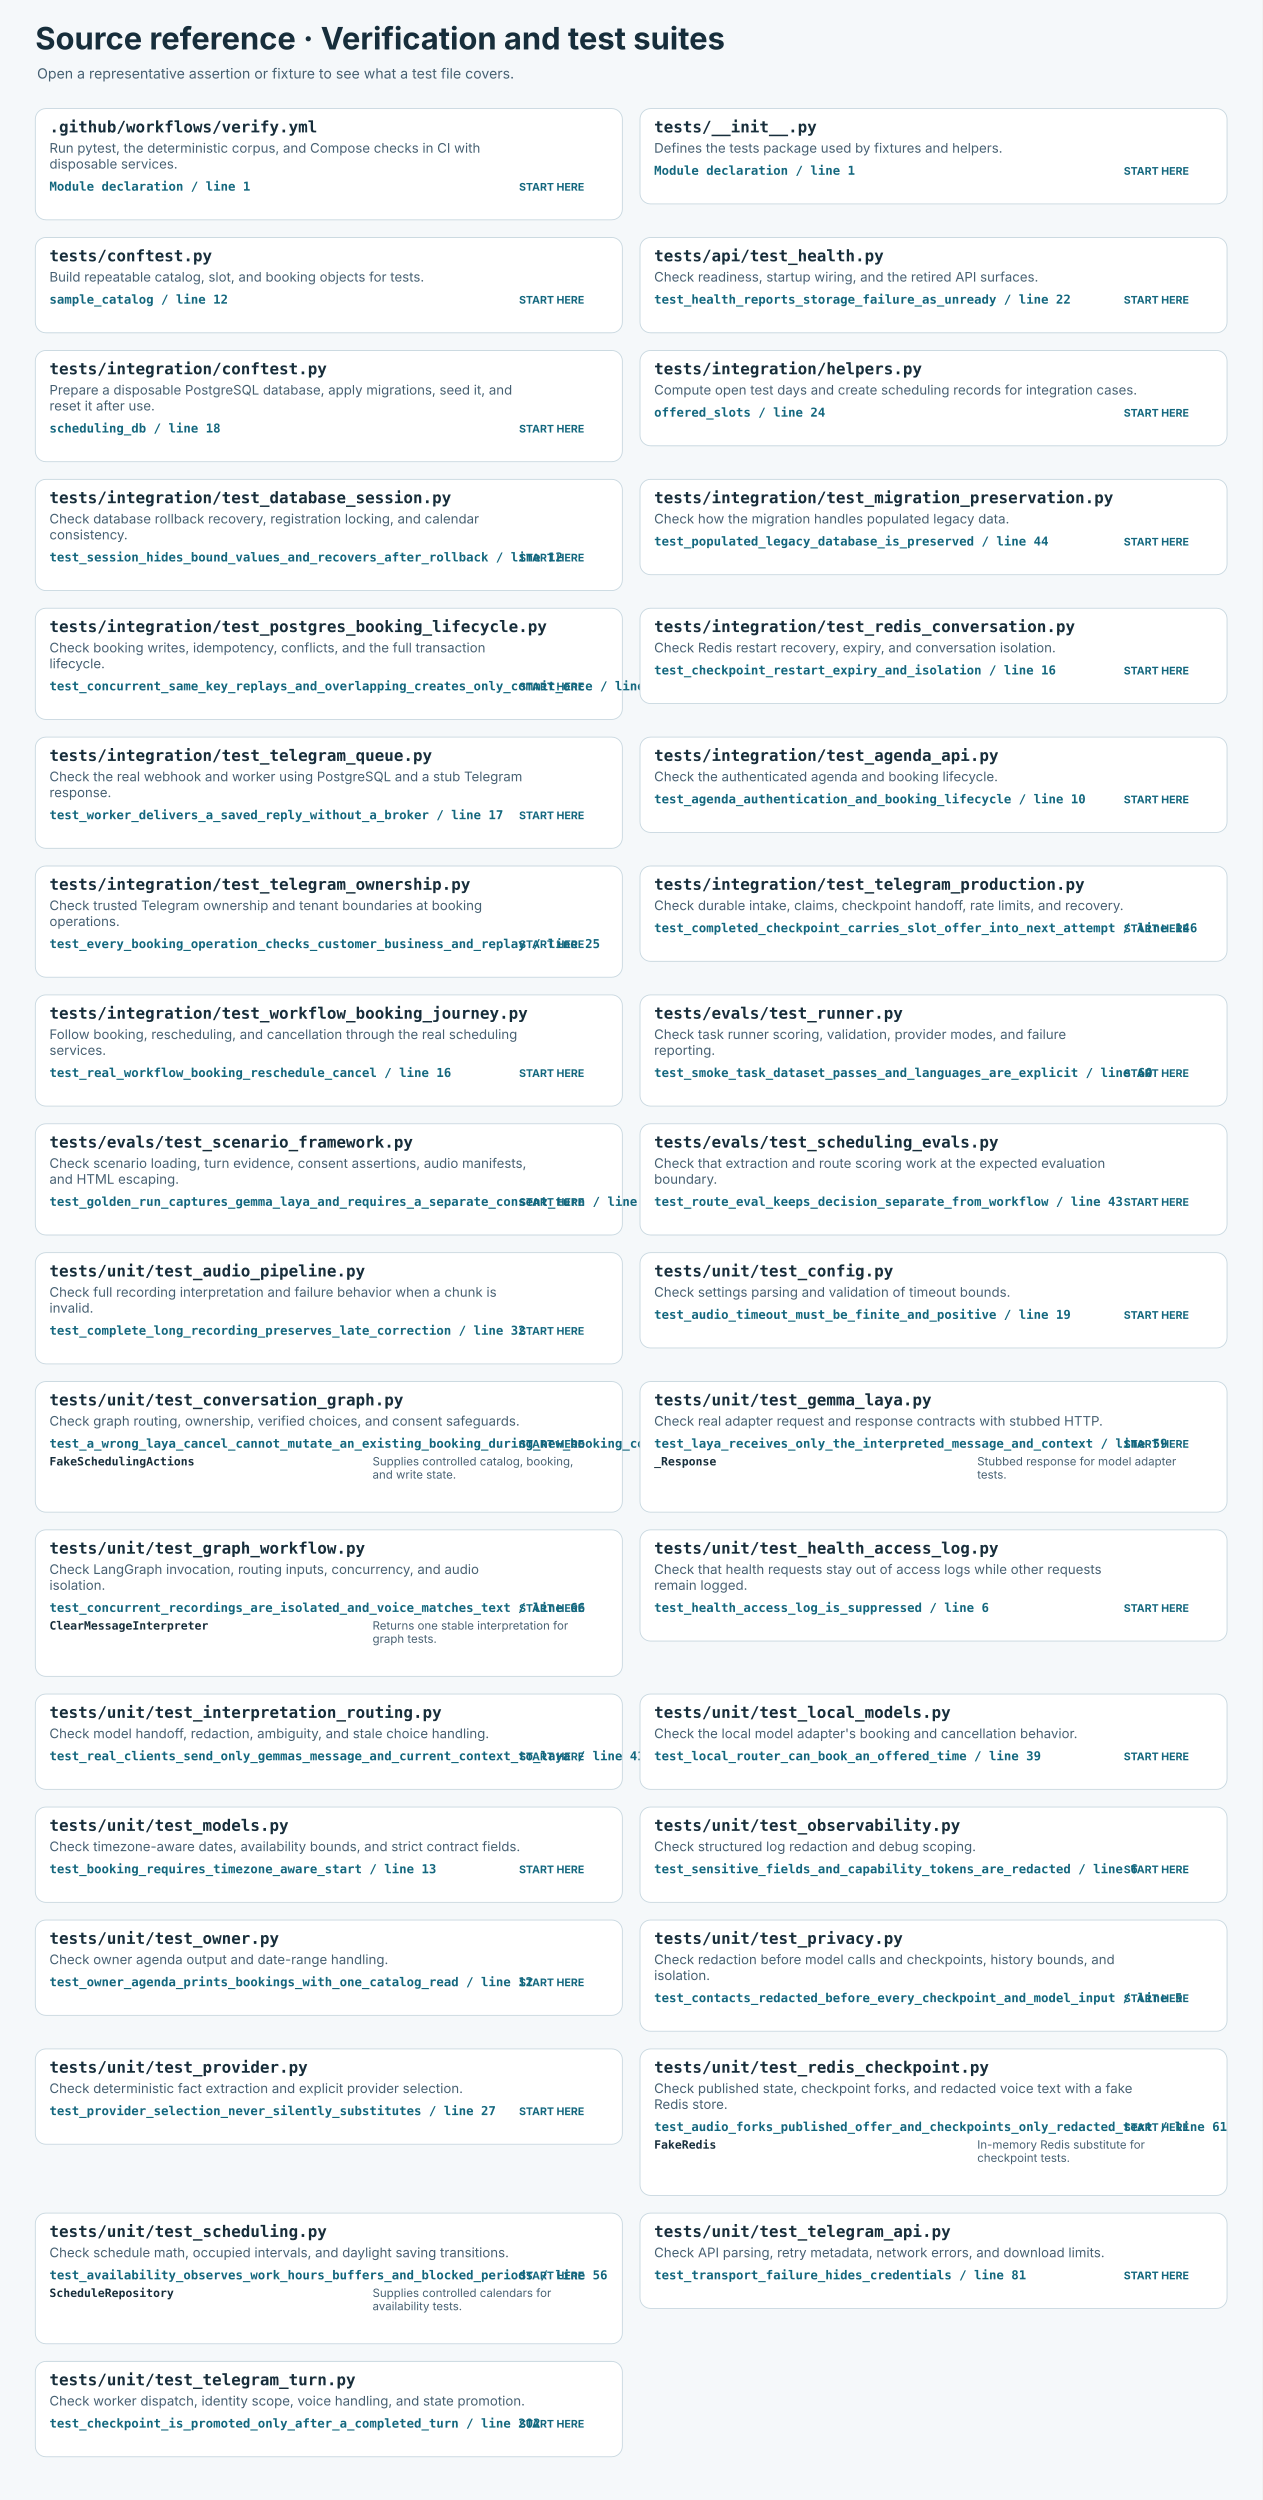
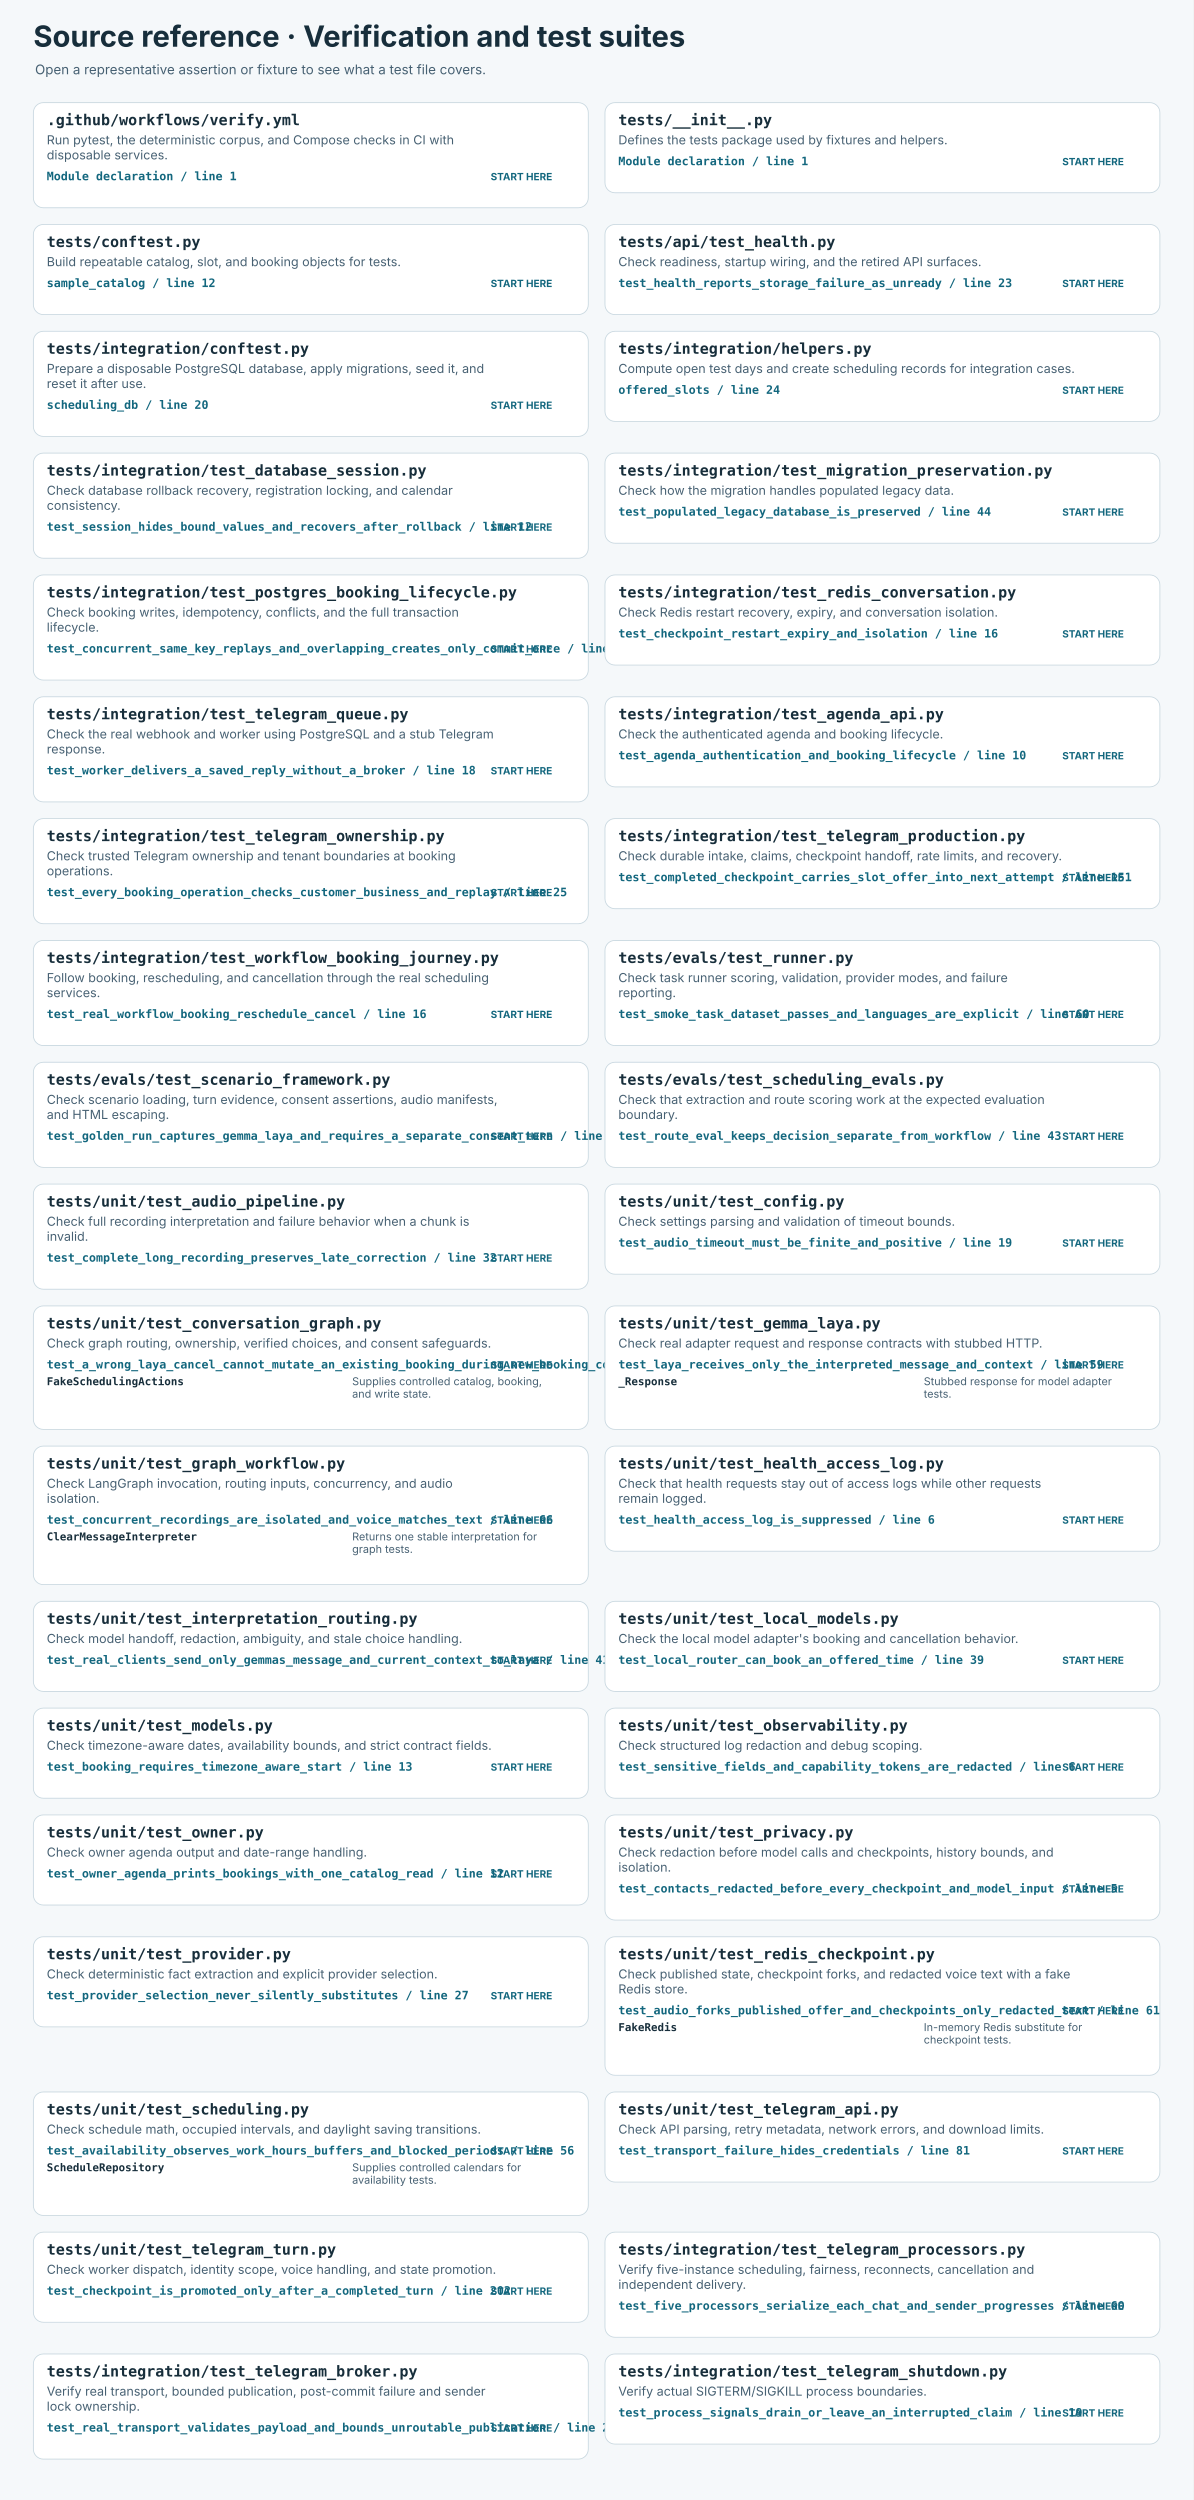
- <svg xmlns="http://www.w3.org/2000/svg" viewBox="0 0 1430 2832" width="1430" height="2832" role="img" aria-label="Source reference · Verification and test suites">
-   <rect x="0" y="0" width="1430" height="2832" rx="0" fill="#f5f8fa" stroke="none" stroke-width="1" />
+ <svg xmlns="http://www.w3.org/2000/svg" viewBox="0 0 1430 2996" width="1430" height="2996" role="img" aria-label="Source reference · Verification and test suites">
+   <rect x="0" y="0" width="1430" height="2996" rx="0" fill="#f5f8fa" stroke="none" stroke-width="1" />
  <text x="40" y="56" fill="#172e3b" font-size="35" font-weight="700" font-family="system-ui, -apple-system, sans-serif">Source reference · Verification and test suites</text>
  <text x="42" y="89" fill="#466072" font-size="16" font-weight="400" font-family="system-ui, -apple-system, sans-serif">Open a representative assertion or fixture to see what a test file covers.</text>
  <g id=".github-workflows-verify.yml" data-source=".github/workflows/verify.yml">
    <rect x="40" y="123" width="665" height="126" rx="12" fill="#ffffff" stroke="#c8d7df" stroke-width="1" />
    <a href="../../.github/workflows/verify.yml">
      <text x="56" y="150" fill="#172e3b" font-size="18" font-weight="700" font-family="ui-monospace, Menlo, monospace">.github/workflows/verify.yml</text>
    </a>
    <text x="56" y="173" fill="#466072" font-size="15" font-weight="400" font-family="system-ui, -apple-system, sans-serif">Run pytest, the deterministic corpus, and Compose checks in CI with</text>
    <text x="56" y="191" fill="#466072" font-size="15" font-weight="400" font-family="system-ui, -apple-system, sans-serif">disposable services.</text>
    <a href="../../.github/workflows/verify.yml">
      <text x="56" y="216" fill="#13677e" font-size="14" font-weight="700" font-family="ui-monospace, Menlo, monospace">Module declaration  /  line 1</text>
    </a>
    <text x="588" y="216" fill="#13677e" font-size="12" font-weight="700" font-family="system-ui, -apple-system, sans-serif">START HERE</text>
  </g>
  <g id="tests-__init__.py" data-source="tests/__init__.py">
    <rect x="725" y="123" width="665" height="108" rx="12" fill="#ffffff" stroke="#c8d7df" stroke-width="1" />
    <a href="../../tests/__init__.py">
      <text x="741" y="150" fill="#172e3b" font-size="18" font-weight="700" font-family="ui-monospace, Menlo, monospace">tests/__init__.py</text>
    </a>
    <text x="741" y="173" fill="#466072" font-size="15" font-weight="400" font-family="system-ui, -apple-system, sans-serif">Defines the tests package used by fixtures and helpers.</text>
    <a href="../../tests/__init__.py">
      <text x="741" y="198" fill="#13677e" font-size="14" font-weight="700" font-family="ui-monospace, Menlo, monospace">Module declaration  /  line 1</text>
    </a>
    <text x="1273" y="198" fill="#13677e" font-size="12" font-weight="700" font-family="system-ui, -apple-system, sans-serif">START HERE</text>
  </g>
  <g id="tests-conftest.py" data-source="tests/conftest.py">
    <rect x="40" y="269" width="665" height="108" rx="12" fill="#ffffff" stroke="#c8d7df" stroke-width="1" />
    <a href="../../tests/conftest.py">
      <text x="56" y="296" fill="#172e3b" font-size="18" font-weight="700" font-family="ui-monospace, Menlo, monospace">tests/conftest.py</text>
    </a>
    <text x="56" y="319" fill="#466072" font-size="15" font-weight="400" font-family="system-ui, -apple-system, sans-serif">Build repeatable catalog, slot, and booking objects for tests.</text>
    <a href="../../tests/conftest.py#L12">
      <text x="56" y="344" fill="#13677e" font-size="14" font-weight="700" font-family="ui-monospace, Menlo, monospace">sample_catalog  /  line 12</text>
    </a>
    <text x="588" y="344" fill="#13677e" font-size="12" font-weight="700" font-family="system-ui, -apple-system, sans-serif">START HERE</text>
  </g>
  <g id="tests-api-test_health.py" data-source="tests/api/test_health.py">
    <rect x="725" y="269" width="665" height="108" rx="12" fill="#ffffff" stroke="#c8d7df" stroke-width="1" />
    <a href="../../tests/api/test_health.py">
      <text x="741" y="296" fill="#172e3b" font-size="18" font-weight="700" font-family="ui-monospace, Menlo, monospace">tests/api/test_health.py</text>
    </a>
    <text x="741" y="319" fill="#466072" font-size="15" font-weight="400" font-family="system-ui, -apple-system, sans-serif">Check readiness, startup wiring, and the retired API surfaces.</text>
-     <a href="../../tests/api/test_health.py#L22">
-       <text x="741" y="344" fill="#13677e" font-size="14" font-weight="700" font-family="ui-monospace, Menlo, monospace">test_health_reports_storage_failure_as_unready  /  line 22</text>
+     <a href="../../tests/api/test_health.py#L23">
+       <text x="741" y="344" fill="#13677e" font-size="14" font-weight="700" font-family="ui-monospace, Menlo, monospace">test_health_reports_storage_failure_as_unready  /  line 23</text>
    </a>
    <text x="1273" y="344" fill="#13677e" font-size="12" font-weight="700" font-family="system-ui, -apple-system, sans-serif">START HERE</text>
  </g>
  <g id="tests-integration-conftest.py" data-source="tests/integration/conftest.py">
    <rect x="40" y="397" width="665" height="126" rx="12" fill="#ffffff" stroke="#c8d7df" stroke-width="1" />
    <a href="../../tests/integration/conftest.py">
      <text x="56" y="424" fill="#172e3b" font-size="18" font-weight="700" font-family="ui-monospace, Menlo, monospace">tests/integration/conftest.py</text>
    </a>
    <text x="56" y="447" fill="#466072" font-size="15" font-weight="400" font-family="system-ui, -apple-system, sans-serif">Prepare a disposable PostgreSQL database, apply migrations, seed it, and</text>
    <text x="56" y="465" fill="#466072" font-size="15" font-weight="400" font-family="system-ui, -apple-system, sans-serif">reset it after use.</text>
-     <a href="../../tests/integration/conftest.py#L18">
-       <text x="56" y="490" fill="#13677e" font-size="14" font-weight="700" font-family="ui-monospace, Menlo, monospace">scheduling_db  /  line 18</text>
+     <a href="../../tests/integration/conftest.py#L20">
+       <text x="56" y="490" fill="#13677e" font-size="14" font-weight="700" font-family="ui-monospace, Menlo, monospace">scheduling_db  /  line 20</text>
    </a>
    <text x="588" y="490" fill="#13677e" font-size="12" font-weight="700" font-family="system-ui, -apple-system, sans-serif">START HERE</text>
  </g>
  <g id="tests-integration-helpers.py" data-source="tests/integration/helpers.py">
    <rect x="725" y="397" width="665" height="108" rx="12" fill="#ffffff" stroke="#c8d7df" stroke-width="1" />
    <a href="../../tests/integration/helpers.py">
      <text x="741" y="424" fill="#172e3b" font-size="18" font-weight="700" font-family="ui-monospace, Menlo, monospace">tests/integration/helpers.py</text>
    </a>
    <text x="741" y="447" fill="#466072" font-size="15" font-weight="400" font-family="system-ui, -apple-system, sans-serif">Compute open test days and create scheduling records for integration cases.</text>
    <a href="../../tests/integration/helpers.py#L24">
      <text x="741" y="472" fill="#13677e" font-size="14" font-weight="700" font-family="ui-monospace, Menlo, monospace">offered_slots  /  line 24</text>
    </a>
    <text x="1273" y="472" fill="#13677e" font-size="12" font-weight="700" font-family="system-ui, -apple-system, sans-serif">START HERE</text>
  </g>
  <g id="tests-integration-test_database_session.py" data-source="tests/integration/test_database_session.py">
    <rect x="40" y="543" width="665" height="126" rx="12" fill="#ffffff" stroke="#c8d7df" stroke-width="1" />
    <a href="../../tests/integration/test_database_session.py">
      <text x="56" y="570" fill="#172e3b" font-size="18" font-weight="700" font-family="ui-monospace, Menlo, monospace">tests/integration/test_database_session.py</text>
    </a>
    <text x="56" y="593" fill="#466072" font-size="15" font-weight="400" font-family="system-ui, -apple-system, sans-serif">Check database rollback recovery, registration locking, and calendar</text>
    <text x="56" y="611" fill="#466072" font-size="15" font-weight="400" font-family="system-ui, -apple-system, sans-serif">consistency.</text>
    <a href="../../tests/integration/test_database_session.py#L12">
      <text x="56" y="636" fill="#13677e" font-size="14" font-weight="700" font-family="ui-monospace, Menlo, monospace">test_session_hides_bound_values_and_recovers_after_rollback  /  line 12</text>
    </a>
    <text x="588" y="636" fill="#13677e" font-size="12" font-weight="700" font-family="system-ui, -apple-system, sans-serif">START HERE</text>
  </g>
  <g id="tests-integration-test_migration_preservation.py" data-source="tests/integration/test_migration_preservation.py">
    <rect x="725" y="543" width="665" height="108" rx="12" fill="#ffffff" stroke="#c8d7df" stroke-width="1" />
    <a href="../../tests/integration/test_migration_preservation.py">
      <text x="741" y="570" fill="#172e3b" font-size="18" font-weight="700" font-family="ui-monospace, Menlo, monospace">tests/integration/test_migration_preservation.py</text>
    </a>
    <text x="741" y="593" fill="#466072" font-size="15" font-weight="400" font-family="system-ui, -apple-system, sans-serif">Check how the migration handles populated legacy data.</text>
    <a href="../../tests/integration/test_migration_preservation.py#L44">
      <text x="741" y="618" fill="#13677e" font-size="14" font-weight="700" font-family="ui-monospace, Menlo, monospace">test_populated_legacy_database_is_preserved  /  line 44</text>
    </a>
    <text x="1273" y="618" fill="#13677e" font-size="12" font-weight="700" font-family="system-ui, -apple-system, sans-serif">START HERE</text>
  </g>
  <g id="tests-integration-test_postgres_booking_lifecycle.py" data-source="tests/integration/test_postgres_booking_lifecycle.py">
    <rect x="40" y="689" width="665" height="126" rx="12" fill="#ffffff" stroke="#c8d7df" stroke-width="1" />
    <a href="../../tests/integration/test_postgres_booking_lifecycle.py">
      <text x="56" y="716" fill="#172e3b" font-size="18" font-weight="700" font-family="ui-monospace, Menlo, monospace">tests/integration/test_postgres_booking_lifecycle.py</text>
    </a>
    <text x="56" y="739" fill="#466072" font-size="15" font-weight="400" font-family="system-ui, -apple-system, sans-serif">Check booking writes, idempotency, conflicts, and the full transaction</text>
    <text x="56" y="757" fill="#466072" font-size="15" font-weight="400" font-family="system-ui, -apple-system, sans-serif">lifecycle.</text>
    <a href="../../tests/integration/test_postgres_booking_lifecycle.py#L331">
      <text x="56" y="782" fill="#13677e" font-size="14" font-weight="700" font-family="ui-monospace, Menlo, monospace">test_concurrent_same_key_replays_and_overlapping_creates_only_commit_once  /  line 331</text>
    </a>
    <text x="588" y="782" fill="#13677e" font-size="12" font-weight="700" font-family="system-ui, -apple-system, sans-serif">START HERE</text>
  </g>
  <g id="tests-integration-test_redis_conversation.py" data-source="tests/integration/test_redis_conversation.py">
    <rect x="725" y="689" width="665" height="108" rx="12" fill="#ffffff" stroke="#c8d7df" stroke-width="1" />
    <a href="../../tests/integration/test_redis_conversation.py">
      <text x="741" y="716" fill="#172e3b" font-size="18" font-weight="700" font-family="ui-monospace, Menlo, monospace">tests/integration/test_redis_conversation.py</text>
    </a>
    <text x="741" y="739" fill="#466072" font-size="15" font-weight="400" font-family="system-ui, -apple-system, sans-serif">Check Redis restart recovery, expiry, and conversation isolation.</text>
    <a href="../../tests/integration/test_redis_conversation.py#L16">
      <text x="741" y="764" fill="#13677e" font-size="14" font-weight="700" font-family="ui-monospace, Menlo, monospace">test_checkpoint_restart_expiry_and_isolation  /  line 16</text>
    </a>
    <text x="1273" y="764" fill="#13677e" font-size="12" font-weight="700" font-family="system-ui, -apple-system, sans-serif">START HERE</text>
  </g>
  <g id="tests-integration-test_telegram_queue.py" data-source="tests/integration/test_telegram_queue.py">
    <rect x="40" y="835" width="665" height="126" rx="12" fill="#ffffff" stroke="#c8d7df" stroke-width="1" />
    <a href="../../tests/integration/test_telegram_queue.py">
      <text x="56" y="862" fill="#172e3b" font-size="18" font-weight="700" font-family="ui-monospace, Menlo, monospace">tests/integration/test_telegram_queue.py</text>
    </a>
    <text x="56" y="885" fill="#466072" font-size="15" font-weight="400" font-family="system-ui, -apple-system, sans-serif">Check the real webhook and worker using PostgreSQL and a stub Telegram</text>
    <text x="56" y="903" fill="#466072" font-size="15" font-weight="400" font-family="system-ui, -apple-system, sans-serif">response.</text>
-     <a href="../../tests/integration/test_telegram_queue.py#L17">
-       <text x="56" y="928" fill="#13677e" font-size="14" font-weight="700" font-family="ui-monospace, Menlo, monospace">test_worker_delivers_a_saved_reply_without_a_broker  /  line 17</text>
+     <a href="../../tests/integration/test_telegram_queue.py#L18">
+       <text x="56" y="928" fill="#13677e" font-size="14" font-weight="700" font-family="ui-monospace, Menlo, monospace">test_worker_delivers_a_saved_reply_without_a_broker  /  line 18</text>
    </a>
    <text x="588" y="928" fill="#13677e" font-size="12" font-weight="700" font-family="system-ui, -apple-system, sans-serif">START HERE</text>
  </g>
  <g id="tests-integration-test_agenda_api.py" data-source="tests/integration/test_agenda_api.py">
    <rect x="725" y="835" width="665" height="108" rx="12" fill="#ffffff" stroke="#c8d7df" stroke-width="1" />
    <a href="../../tests/integration/test_agenda_api.py">
      <text x="741" y="862" fill="#172e3b" font-size="18" font-weight="700" font-family="ui-monospace, Menlo, monospace">tests/integration/test_agenda_api.py</text>
    </a>
    <text x="741" y="885" fill="#466072" font-size="15" font-weight="400" font-family="system-ui, -apple-system, sans-serif">Check the authenticated agenda and booking lifecycle.</text>
    <a href="../../tests/integration/test_agenda_api.py#L10">
      <text x="741" y="910" fill="#13677e" font-size="14" font-weight="700" font-family="ui-monospace, Menlo, monospace">test_agenda_authentication_and_booking_lifecycle  /  line 10</text>
    </a>
    <text x="1273" y="910" fill="#13677e" font-size="12" font-weight="700" font-family="system-ui, -apple-system, sans-serif">START HERE</text>
  </g>
  <g id="tests-integration-test_telegram_ownership.py" data-source="tests/integration/test_telegram_ownership.py">
    <rect x="40" y="981" width="665" height="126" rx="12" fill="#ffffff" stroke="#c8d7df" stroke-width="1" />
    <a href="../../tests/integration/test_telegram_ownership.py">
      <text x="56" y="1008" fill="#172e3b" font-size="18" font-weight="700" font-family="ui-monospace, Menlo, monospace">tests/integration/test_telegram_ownership.py</text>
    </a>
    <text x="56" y="1031" fill="#466072" font-size="15" font-weight="400" font-family="system-ui, -apple-system, sans-serif">Check trusted Telegram ownership and tenant boundaries at booking</text>
    <text x="56" y="1049" fill="#466072" font-size="15" font-weight="400" font-family="system-ui, -apple-system, sans-serif">operations.</text>
    <a href="../../tests/integration/test_telegram_ownership.py#L25">
      <text x="56" y="1074" fill="#13677e" font-size="14" font-weight="700" font-family="ui-monospace, Menlo, monospace">test_every_booking_operation_checks_customer_business_and_replay  /  line 25</text>
    </a>
    <text x="588" y="1074" fill="#13677e" font-size="12" font-weight="700" font-family="system-ui, -apple-system, sans-serif">START HERE</text>
  </g>
  <g id="tests-integration-test_telegram_production.py" data-source="tests/integration/test_telegram_production.py">
    <rect x="725" y="981" width="665" height="108" rx="12" fill="#ffffff" stroke="#c8d7df" stroke-width="1" />
    <a href="../../tests/integration/test_telegram_production.py">
      <text x="741" y="1008" fill="#172e3b" font-size="18" font-weight="700" font-family="ui-monospace, Menlo, monospace">tests/integration/test_telegram_production.py</text>
    </a>
    <text x="741" y="1031" fill="#466072" font-size="15" font-weight="400" font-family="system-ui, -apple-system, sans-serif">Check durable intake, claims, checkpoint handoff, rate limits, and recovery.</text>
-     <a href="../../tests/integration/test_telegram_production.py#L146">
-       <text x="741" y="1056" fill="#13677e" font-size="14" font-weight="700" font-family="ui-monospace, Menlo, monospace">test_completed_checkpoint_carries_slot_offer_into_next_attempt  /  line 146</text>
+     <a href="../../tests/integration/test_telegram_production.py#L151">
+       <text x="741" y="1056" fill="#13677e" font-size="14" font-weight="700" font-family="ui-monospace, Menlo, monospace">test_completed_checkpoint_carries_slot_offer_into_next_attempt  /  line 151</text>
    </a>
    <text x="1273" y="1056" fill="#13677e" font-size="12" font-weight="700" font-family="system-ui, -apple-system, sans-serif">START HERE</text>
  </g>
  <g id="tests-integration-test_workflow_booking_journey.py" data-source="tests/integration/test_workflow_booking_journey.py">
    <rect x="40" y="1127" width="665" height="126" rx="12" fill="#ffffff" stroke="#c8d7df" stroke-width="1" />
    <a href="../../tests/integration/test_workflow_booking_journey.py">
      <text x="56" y="1154" fill="#172e3b" font-size="18" font-weight="700" font-family="ui-monospace, Menlo, monospace">tests/integration/test_workflow_booking_journey.py</text>
    </a>
    <text x="56" y="1177" fill="#466072" font-size="15" font-weight="400" font-family="system-ui, -apple-system, sans-serif">Follow booking, rescheduling, and cancellation through the real scheduling</text>
    <text x="56" y="1195" fill="#466072" font-size="15" font-weight="400" font-family="system-ui, -apple-system, sans-serif">services.</text>
    <a href="../../tests/integration/test_workflow_booking_journey.py#L16">
      <text x="56" y="1220" fill="#13677e" font-size="14" font-weight="700" font-family="ui-monospace, Menlo, monospace">test_real_workflow_booking_reschedule_cancel  /  line 16</text>
    </a>
    <text x="588" y="1220" fill="#13677e" font-size="12" font-weight="700" font-family="system-ui, -apple-system, sans-serif">START HERE</text>
  </g>
  <g id="tests-evals-test_runner.py" data-source="tests/evals/test_runner.py">
    <rect x="725" y="1127" width="665" height="126" rx="12" fill="#ffffff" stroke="#c8d7df" stroke-width="1" />
    <a href="../../tests/evals/test_runner.py">
      <text x="741" y="1154" fill="#172e3b" font-size="18" font-weight="700" font-family="ui-monospace, Menlo, monospace">tests/evals/test_runner.py</text>
    </a>
    <text x="741" y="1177" fill="#466072" font-size="15" font-weight="400" font-family="system-ui, -apple-system, sans-serif">Check task runner scoring, validation, provider modes, and failure</text>
    <text x="741" y="1195" fill="#466072" font-size="15" font-weight="400" font-family="system-ui, -apple-system, sans-serif">reporting.</text>
    <a href="../../tests/evals/test_runner.py#L60">
      <text x="741" y="1220" fill="#13677e" font-size="14" font-weight="700" font-family="ui-monospace, Menlo, monospace">test_smoke_task_dataset_passes_and_languages_are_explicit  /  line 60</text>
    </a>
    <text x="1273" y="1220" fill="#13677e" font-size="12" font-weight="700" font-family="system-ui, -apple-system, sans-serif">START HERE</text>
  </g>
  <g id="tests-evals-test_scenario_framework.py" data-source="tests/evals/test_scenario_framework.py">
    <rect x="40" y="1273" width="665" height="126" rx="12" fill="#ffffff" stroke="#c8d7df" stroke-width="1" />
    <a href="../../tests/evals/test_scenario_framework.py">
      <text x="56" y="1300" fill="#172e3b" font-size="18" font-weight="700" font-family="ui-monospace, Menlo, monospace">tests/evals/test_scenario_framework.py</text>
    </a>
    <text x="56" y="1323" fill="#466072" font-size="15" font-weight="400" font-family="system-ui, -apple-system, sans-serif">Check scenario loading, turn evidence, consent assertions, audio manifests,</text>
    <text x="56" y="1341" fill="#466072" font-size="15" font-weight="400" font-family="system-ui, -apple-system, sans-serif">and HTML escaping.</text>
    <a href="../../tests/evals/test_scenario_framework.py#L26">
      <text x="56" y="1366" fill="#13677e" font-size="14" font-weight="700" font-family="ui-monospace, Menlo, monospace">test_golden_run_captures_gemma_laya_and_requires_a_separate_consent_turn  /  line 26</text>
    </a>
    <text x="588" y="1366" fill="#13677e" font-size="12" font-weight="700" font-family="system-ui, -apple-system, sans-serif">START HERE</text>
  </g>
  <g id="tests-evals-test_scheduling_evals.py" data-source="tests/evals/test_scheduling_evals.py">
    <rect x="725" y="1273" width="665" height="126" rx="12" fill="#ffffff" stroke="#c8d7df" stroke-width="1" />
    <a href="../../tests/evals/test_scheduling_evals.py">
      <text x="741" y="1300" fill="#172e3b" font-size="18" font-weight="700" font-family="ui-monospace, Menlo, monospace">tests/evals/test_scheduling_evals.py</text>
    </a>
    <text x="741" y="1323" fill="#466072" font-size="15" font-weight="400" font-family="system-ui, -apple-system, sans-serif">Check that extraction and route scoring work at the expected evaluation</text>
    <text x="741" y="1341" fill="#466072" font-size="15" font-weight="400" font-family="system-ui, -apple-system, sans-serif">boundary.</text>
    <a href="../../tests/evals/test_scheduling_evals.py#L43">
      <text x="741" y="1366" fill="#13677e" font-size="14" font-weight="700" font-family="ui-monospace, Menlo, monospace">test_route_eval_keeps_decision_separate_from_workflow  /  line 43</text>
    </a>
    <text x="1273" y="1366" fill="#13677e" font-size="12" font-weight="700" font-family="system-ui, -apple-system, sans-serif">START HERE</text>
  </g>
  <g id="tests-unit-test_audio_pipeline.py" data-source="tests/unit/test_audio_pipeline.py">
    <rect x="40" y="1419" width="665" height="126" rx="12" fill="#ffffff" stroke="#c8d7df" stroke-width="1" />
    <a href="../../tests/unit/test_audio_pipeline.py">
      <text x="56" y="1446" fill="#172e3b" font-size="18" font-weight="700" font-family="ui-monospace, Menlo, monospace">tests/unit/test_audio_pipeline.py</text>
    </a>
    <text x="56" y="1469" fill="#466072" font-size="15" font-weight="400" font-family="system-ui, -apple-system, sans-serif">Check full recording interpretation and failure behavior when a chunk is</text>
    <text x="56" y="1487" fill="#466072" font-size="15" font-weight="400" font-family="system-ui, -apple-system, sans-serif">invalid.</text>
    <a href="../../tests/unit/test_audio_pipeline.py#L32">
      <text x="56" y="1512" fill="#13677e" font-size="14" font-weight="700" font-family="ui-monospace, Menlo, monospace">test_complete_long_recording_preserves_late_correction  /  line 32</text>
    </a>
    <text x="588" y="1512" fill="#13677e" font-size="12" font-weight="700" font-family="system-ui, -apple-system, sans-serif">START HERE</text>
  </g>
  <g id="tests-unit-test_config.py" data-source="tests/unit/test_config.py">
    <rect x="725" y="1419" width="665" height="108" rx="12" fill="#ffffff" stroke="#c8d7df" stroke-width="1" />
    <a href="../../tests/unit/test_config.py">
      <text x="741" y="1446" fill="#172e3b" font-size="18" font-weight="700" font-family="ui-monospace, Menlo, monospace">tests/unit/test_config.py</text>
    </a>
    <text x="741" y="1469" fill="#466072" font-size="15" font-weight="400" font-family="system-ui, -apple-system, sans-serif">Check settings parsing and validation of timeout bounds.</text>
    <a href="../../tests/unit/test_config.py#L19">
      <text x="741" y="1494" fill="#13677e" font-size="14" font-weight="700" font-family="ui-monospace, Menlo, monospace">test_audio_timeout_must_be_finite_and_positive  /  line 19</text>
    </a>
    <text x="1273" y="1494" fill="#13677e" font-size="12" font-weight="700" font-family="system-ui, -apple-system, sans-serif">START HERE</text>
  </g>
  <g id="tests-unit-test_conversation_graph.py" data-source="tests/unit/test_conversation_graph.py">
    <rect x="40" y="1565" width="665" height="148" rx="12" fill="#ffffff" stroke="#c8d7df" stroke-width="1" />
    <a href="../../tests/unit/test_conversation_graph.py">
      <text x="56" y="1592" fill="#172e3b" font-size="18" font-weight="700" font-family="ui-monospace, Menlo, monospace">tests/unit/test_conversation_graph.py</text>
    </a>
    <text x="56" y="1615" fill="#466072" font-size="15" font-weight="400" font-family="system-ui, -apple-system, sans-serif">Check graph routing, ownership, verified choices, and consent safeguards.</text>
    <a href="../../tests/unit/test_conversation_graph.py#L190">
      <text x="56" y="1640" fill="#13677e" font-size="14" font-weight="700" font-family="ui-monospace, Menlo, monospace">test_a_wrong_laya_cancel_cannot_mutate_an_existing_booking_during_new_booking_consent  /  line 190</text>
    </a>
    <text x="588" y="1640" fill="#13677e" font-size="12" font-weight="700" font-family="system-ui, -apple-system, sans-serif">START HERE</text>
    <a href="../../tests/unit/test_conversation_graph.py#L13">
      <text x="56" y="1660" fill="#172e3b" font-size="13" font-weight="650" font-family="ui-monospace, Menlo, monospace">FakeSchedulingActions</text>
    </a>
    <text x="422" y="1660" fill="#466072" font-size="13" font-weight="400" font-family="system-ui, -apple-system, sans-serif">Supplies controlled catalog, booking,</text>
    <text x="422" y="1675" fill="#466072" font-size="13" font-weight="400" font-family="system-ui, -apple-system, sans-serif">and write state.</text>
  </g>
  <g id="tests-unit-test_gemma_laya.py" data-source="tests/unit/test_gemma_laya.py">
    <rect x="725" y="1565" width="665" height="148" rx="12" fill="#ffffff" stroke="#c8d7df" stroke-width="1" />
    <a href="../../tests/unit/test_gemma_laya.py">
      <text x="741" y="1592" fill="#172e3b" font-size="18" font-weight="700" font-family="ui-monospace, Menlo, monospace">tests/unit/test_gemma_laya.py</text>
    </a>
    <text x="741" y="1615" fill="#466072" font-size="15" font-weight="400" font-family="system-ui, -apple-system, sans-serif">Check real adapter request and response contracts with stubbed HTTP.</text>
    <a href="../../tests/unit/test_gemma_laya.py#L59">
      <text x="741" y="1640" fill="#13677e" font-size="14" font-weight="700" font-family="ui-monospace, Menlo, monospace">test_laya_receives_only_the_interpreted_message_and_context  /  line 59</text>
    </a>
    <text x="1273" y="1640" fill="#13677e" font-size="12" font-weight="700" font-family="system-ui, -apple-system, sans-serif">START HERE</text>
    <a href="../../tests/unit/test_gemma_laya.py#L11">
      <text x="741" y="1660" fill="#172e3b" font-size="13" font-weight="650" font-family="ui-monospace, Menlo, monospace">_Response</text>
    </a>
    <text x="1107" y="1660" fill="#466072" font-size="13" font-weight="400" font-family="system-ui, -apple-system, sans-serif">Stubbed response for model adapter</text>
    <text x="1107" y="1675" fill="#466072" font-size="13" font-weight="400" font-family="system-ui, -apple-system, sans-serif">tests.</text>
  </g>
  <g id="tests-unit-test_graph_workflow.py" data-source="tests/unit/test_graph_workflow.py">
    <rect x="40" y="1733" width="665" height="166" rx="12" fill="#ffffff" stroke="#c8d7df" stroke-width="1" />
    <a href="../../tests/unit/test_graph_workflow.py">
      <text x="56" y="1760" fill="#172e3b" font-size="18" font-weight="700" font-family="ui-monospace, Menlo, monospace">tests/unit/test_graph_workflow.py</text>
    </a>
    <text x="56" y="1783" fill="#466072" font-size="15" font-weight="400" font-family="system-ui, -apple-system, sans-serif">Check LangGraph invocation, routing inputs, concurrency, and audio</text>
    <text x="56" y="1801" fill="#466072" font-size="15" font-weight="400" font-family="system-ui, -apple-system, sans-serif">isolation.</text>
    <a href="../../tests/unit/test_graph_workflow.py#L66">
      <text x="56" y="1826" fill="#13677e" font-size="14" font-weight="700" font-family="ui-monospace, Menlo, monospace">test_concurrent_recordings_are_isolated_and_voice_matches_text  /  line 66</text>
    </a>
    <text x="588" y="1826" fill="#13677e" font-size="12" font-weight="700" font-family="system-ui, -apple-system, sans-serif">START HERE</text>
    <a href="../../tests/unit/test_graph_workflow.py#L16">
      <text x="56" y="1846" fill="#172e3b" font-size="13" font-weight="650" font-family="ui-monospace, Menlo, monospace">ClearMessageInterpreter</text>
    </a>
    <text x="422" y="1846" fill="#466072" font-size="13" font-weight="400" font-family="system-ui, -apple-system, sans-serif">Returns one stable interpretation for</text>
    <text x="422" y="1861" fill="#466072" font-size="13" font-weight="400" font-family="system-ui, -apple-system, sans-serif">graph tests.</text>
  </g>
  <g id="tests-unit-test_health_access_log.py" data-source="tests/unit/test_health_access_log.py">
    <rect x="725" y="1733" width="665" height="126" rx="12" fill="#ffffff" stroke="#c8d7df" stroke-width="1" />
    <a href="../../tests/unit/test_health_access_log.py">
      <text x="741" y="1760" fill="#172e3b" font-size="18" font-weight="700" font-family="ui-monospace, Menlo, monospace">tests/unit/test_health_access_log.py</text>
    </a>
    <text x="741" y="1783" fill="#466072" font-size="15" font-weight="400" font-family="system-ui, -apple-system, sans-serif">Check that health requests stay out of access logs while other requests</text>
    <text x="741" y="1801" fill="#466072" font-size="15" font-weight="400" font-family="system-ui, -apple-system, sans-serif">remain logged.</text>
    <a href="../../tests/unit/test_health_access_log.py#L6">
      <text x="741" y="1826" fill="#13677e" font-size="14" font-weight="700" font-family="ui-monospace, Menlo, monospace">test_health_access_log_is_suppressed  /  line 6</text>
    </a>
    <text x="1273" y="1826" fill="#13677e" font-size="12" font-weight="700" font-family="system-ui, -apple-system, sans-serif">START HERE</text>
  </g>
  <g id="tests-unit-test_interpretation_routing.py" data-source="tests/unit/test_interpretation_routing.py">
    <rect x="40" y="1919" width="665" height="108" rx="12" fill="#ffffff" stroke="#c8d7df" stroke-width="1" />
    <a href="../../tests/unit/test_interpretation_routing.py">
      <text x="56" y="1946" fill="#172e3b" font-size="18" font-weight="700" font-family="ui-monospace, Menlo, monospace">tests/unit/test_interpretation_routing.py</text>
    </a>
    <text x="56" y="1969" fill="#466072" font-size="15" font-weight="400" font-family="system-ui, -apple-system, sans-serif">Check model handoff, redaction, ambiguity, and stale choice handling.</text>
    <a href="../../tests/unit/test_interpretation_routing.py#L41">
      <text x="56" y="1994" fill="#13677e" font-size="14" font-weight="700" font-family="ui-monospace, Menlo, monospace">test_real_clients_send_only_gemmas_message_and_current_context_to_laya  /  line 41</text>
    </a>
    <text x="588" y="1994" fill="#13677e" font-size="12" font-weight="700" font-family="system-ui, -apple-system, sans-serif">START HERE</text>
  </g>
  <g id="tests-unit-test_local_models.py" data-source="tests/unit/test_local_models.py">
    <rect x="725" y="1919" width="665" height="108" rx="12" fill="#ffffff" stroke="#c8d7df" stroke-width="1" />
    <a href="../../tests/unit/test_local_models.py">
      <text x="741" y="1946" fill="#172e3b" font-size="18" font-weight="700" font-family="ui-monospace, Menlo, monospace">tests/unit/test_local_models.py</text>
    </a>
    <text x="741" y="1969" fill="#466072" font-size="15" font-weight="400" font-family="system-ui, -apple-system, sans-serif">Check the local model adapter's booking and cancellation behavior.</text>
    <a href="../../tests/unit/test_local_models.py#L39">
      <text x="741" y="1994" fill="#13677e" font-size="14" font-weight="700" font-family="ui-monospace, Menlo, monospace">test_local_router_can_book_an_offered_time  /  line 39</text>
    </a>
    <text x="1273" y="1994" fill="#13677e" font-size="12" font-weight="700" font-family="system-ui, -apple-system, sans-serif">START HERE</text>
  </g>
  <g id="tests-unit-test_models.py" data-source="tests/unit/test_models.py">
    <rect x="40" y="2047" width="665" height="108" rx="12" fill="#ffffff" stroke="#c8d7df" stroke-width="1" />
    <a href="../../tests/unit/test_models.py">
      <text x="56" y="2074" fill="#172e3b" font-size="18" font-weight="700" font-family="ui-monospace, Menlo, monospace">tests/unit/test_models.py</text>
    </a>
    <text x="56" y="2097" fill="#466072" font-size="15" font-weight="400" font-family="system-ui, -apple-system, sans-serif">Check timezone-aware dates, availability bounds, and strict contract fields.</text>
    <a href="../../tests/unit/test_models.py#L13">
      <text x="56" y="2122" fill="#13677e" font-size="14" font-weight="700" font-family="ui-monospace, Menlo, monospace">test_booking_requires_timezone_aware_start  /  line 13</text>
    </a>
    <text x="588" y="2122" fill="#13677e" font-size="12" font-weight="700" font-family="system-ui, -apple-system, sans-serif">START HERE</text>
  </g>
  <g id="tests-unit-test_observability.py" data-source="tests/unit/test_observability.py">
    <rect x="725" y="2047" width="665" height="108" rx="12" fill="#ffffff" stroke="#c8d7df" stroke-width="1" />
    <a href="../../tests/unit/test_observability.py">
      <text x="741" y="2074" fill="#172e3b" font-size="18" font-weight="700" font-family="ui-monospace, Menlo, monospace">tests/unit/test_observability.py</text>
    </a>
    <text x="741" y="2097" fill="#466072" font-size="15" font-weight="400" font-family="system-ui, -apple-system, sans-serif">Check structured log redaction and debug scoping.</text>
    <a href="../../tests/unit/test_observability.py#L6">
      <text x="741" y="2122" fill="#13677e" font-size="14" font-weight="700" font-family="ui-monospace, Menlo, monospace">test_sensitive_fields_and_capability_tokens_are_redacted  /  line 6</text>
    </a>
    <text x="1273" y="2122" fill="#13677e" font-size="12" font-weight="700" font-family="system-ui, -apple-system, sans-serif">START HERE</text>
  </g>
  <g id="tests-unit-test_owner.py" data-source="tests/unit/test_owner.py">
    <rect x="40" y="2175" width="665" height="108" rx="12" fill="#ffffff" stroke="#c8d7df" stroke-width="1" />
    <a href="../../tests/unit/test_owner.py">
      <text x="56" y="2202" fill="#172e3b" font-size="18" font-weight="700" font-family="ui-monospace, Menlo, monospace">tests/unit/test_owner.py</text>
    </a>
    <text x="56" y="2225" fill="#466072" font-size="15" font-weight="400" font-family="system-ui, -apple-system, sans-serif">Check owner agenda output and date-range handling.</text>
    <a href="../../tests/unit/test_owner.py#L12">
      <text x="56" y="2250" fill="#13677e" font-size="14" font-weight="700" font-family="ui-monospace, Menlo, monospace">test_owner_agenda_prints_bookings_with_one_catalog_read  /  line 12</text>
    </a>
    <text x="588" y="2250" fill="#13677e" font-size="12" font-weight="700" font-family="system-ui, -apple-system, sans-serif">START HERE</text>
  </g>
  <g id="tests-unit-test_privacy.py" data-source="tests/unit/test_privacy.py">
    <rect x="725" y="2175" width="665" height="126" rx="12" fill="#ffffff" stroke="#c8d7df" stroke-width="1" />
    <a href="../../tests/unit/test_privacy.py">
      <text x="741" y="2202" fill="#172e3b" font-size="18" font-weight="700" font-family="ui-monospace, Menlo, monospace">tests/unit/test_privacy.py</text>
    </a>
    <text x="741" y="2225" fill="#466072" font-size="15" font-weight="400" font-family="system-ui, -apple-system, sans-serif">Check redaction before model calls and checkpoints, history bounds, and</text>
    <text x="741" y="2243" fill="#466072" font-size="15" font-weight="400" font-family="system-ui, -apple-system, sans-serif">isolation.</text>
    <a href="../../tests/unit/test_privacy.py#L5">
      <text x="741" y="2268" fill="#13677e" font-size="14" font-weight="700" font-family="ui-monospace, Menlo, monospace">test_contacts_redacted_before_every_checkpoint_and_model_input  /  line 5</text>
    </a>
    <text x="1273" y="2268" fill="#13677e" font-size="12" font-weight="700" font-family="system-ui, -apple-system, sans-serif">START HERE</text>
  </g>
  <g id="tests-unit-test_provider.py" data-source="tests/unit/test_provider.py">
    <rect x="40" y="2321" width="665" height="108" rx="12" fill="#ffffff" stroke="#c8d7df" stroke-width="1" />
    <a href="../../tests/unit/test_provider.py">
      <text x="56" y="2348" fill="#172e3b" font-size="18" font-weight="700" font-family="ui-monospace, Menlo, monospace">tests/unit/test_provider.py</text>
    </a>
    <text x="56" y="2371" fill="#466072" font-size="15" font-weight="400" font-family="system-ui, -apple-system, sans-serif">Check deterministic fact extraction and explicit provider selection.</text>
    <a href="../../tests/unit/test_provider.py#L27">
      <text x="56" y="2396" fill="#13677e" font-size="14" font-weight="700" font-family="ui-monospace, Menlo, monospace">test_provider_selection_never_silently_substitutes  /  line 27</text>
    </a>
    <text x="588" y="2396" fill="#13677e" font-size="12" font-weight="700" font-family="system-ui, -apple-system, sans-serif">START HERE</text>
  </g>
  <g id="tests-unit-test_redis_checkpoint.py" data-source="tests/unit/test_redis_checkpoint.py">
    <rect x="725" y="2321" width="665" height="166" rx="12" fill="#ffffff" stroke="#c8d7df" stroke-width="1" />
    <a href="../../tests/unit/test_redis_checkpoint.py">
      <text x="741" y="2348" fill="#172e3b" font-size="18" font-weight="700" font-family="ui-monospace, Menlo, monospace">tests/unit/test_redis_checkpoint.py</text>
    </a>
    <text x="741" y="2371" fill="#466072" font-size="15" font-weight="400" font-family="system-ui, -apple-system, sans-serif">Check published state, checkpoint forks, and redacted voice text with a fake</text>
    <text x="741" y="2389" fill="#466072" font-size="15" font-weight="400" font-family="system-ui, -apple-system, sans-serif">Redis store.</text>
    <a href="../../tests/unit/test_redis_checkpoint.py#L61">
      <text x="741" y="2414" fill="#13677e" font-size="14" font-weight="700" font-family="ui-monospace, Menlo, monospace">test_audio_forks_published_offer_and_checkpoints_only_redacted_text  /  line 61</text>
    </a>
    <text x="1273" y="2414" fill="#13677e" font-size="12" font-weight="700" font-family="system-ui, -apple-system, sans-serif">START HERE</text>
    <a href="../../tests/unit/test_redis_checkpoint.py#L17">
      <text x="741" y="2434" fill="#172e3b" font-size="13" font-weight="650" font-family="ui-monospace, Menlo, monospace">FakeRedis</text>
    </a>
    <text x="1107" y="2434" fill="#466072" font-size="13" font-weight="400" font-family="system-ui, -apple-system, sans-serif">In-memory Redis substitute for</text>
    <text x="1107" y="2449" fill="#466072" font-size="13" font-weight="400" font-family="system-ui, -apple-system, sans-serif">checkpoint tests.</text>
  </g>
  <g id="tests-unit-test_scheduling.py" data-source="tests/unit/test_scheduling.py">
    <rect x="40" y="2507" width="665" height="148" rx="12" fill="#ffffff" stroke="#c8d7df" stroke-width="1" />
    <a href="../../tests/unit/test_scheduling.py">
      <text x="56" y="2534" fill="#172e3b" font-size="18" font-weight="700" font-family="ui-monospace, Menlo, monospace">tests/unit/test_scheduling.py</text>
    </a>
    <text x="56" y="2557" fill="#466072" font-size="15" font-weight="400" font-family="system-ui, -apple-system, sans-serif">Check schedule math, occupied intervals, and daylight saving transitions.</text>
    <a href="../../tests/unit/test_scheduling.py#L56">
      <text x="56" y="2582" fill="#13677e" font-size="14" font-weight="700" font-family="ui-monospace, Menlo, monospace">test_availability_observes_work_hours_buffers_and_blocked_periods  /  line 56</text>
    </a>
    <text x="588" y="2582" fill="#13677e" font-size="12" font-weight="700" font-family="system-ui, -apple-system, sans-serif">START HERE</text>
    <a href="../../tests/unit/test_scheduling.py#L8">
      <text x="56" y="2602" fill="#172e3b" font-size="13" font-weight="650" font-family="ui-monospace, Menlo, monospace">ScheduleRepository</text>
    </a>
    <text x="422" y="2602" fill="#466072" font-size="13" font-weight="400" font-family="system-ui, -apple-system, sans-serif">Supplies controlled calendars for</text>
    <text x="422" y="2617" fill="#466072" font-size="13" font-weight="400" font-family="system-ui, -apple-system, sans-serif">availability tests.</text>
  </g>
  <g id="tests-unit-test_telegram_api.py" data-source="tests/unit/test_telegram_api.py">
    <rect x="725" y="2507" width="665" height="108" rx="12" fill="#ffffff" stroke="#c8d7df" stroke-width="1" />
    <a href="../../tests/unit/test_telegram_api.py">
      <text x="741" y="2534" fill="#172e3b" font-size="18" font-weight="700" font-family="ui-monospace, Menlo, monospace">tests/unit/test_telegram_api.py</text>
    </a>
    <text x="741" y="2557" fill="#466072" font-size="15" font-weight="400" font-family="system-ui, -apple-system, sans-serif">Check API parsing, retry metadata, network errors, and download limits.</text>
    <a href="../../tests/unit/test_telegram_api.py#L81">
      <text x="741" y="2582" fill="#13677e" font-size="14" font-weight="700" font-family="ui-monospace, Menlo, monospace">test_transport_failure_hides_credentials  /  line 81</text>
    </a>
    <text x="1273" y="2582" fill="#13677e" font-size="12" font-weight="700" font-family="system-ui, -apple-system, sans-serif">START HERE</text>
  </g>
  <g id="tests-unit-test_telegram_turn.py" data-source="tests/unit/test_telegram_turn.py">
    <rect x="40" y="2675" width="665" height="108" rx="12" fill="#ffffff" stroke="#c8d7df" stroke-width="1" />
    <a href="../../tests/unit/test_telegram_turn.py">
      <text x="56" y="2702" fill="#172e3b" font-size="18" font-weight="700" font-family="ui-monospace, Menlo, monospace">tests/unit/test_telegram_turn.py</text>
    </a>
    <text x="56" y="2725" fill="#466072" font-size="15" font-weight="400" font-family="system-ui, -apple-system, sans-serif">Check worker dispatch, identity scope, voice handling, and state promotion.</text>
    <a href="../../tests/unit/test_telegram_turn.py#L202">
      <text x="56" y="2750" fill="#13677e" font-size="14" font-weight="700" font-family="ui-monospace, Menlo, monospace">test_checkpoint_is_promoted_only_after_a_completed_turn  /  line 202</text>
    </a>
    <text x="588" y="2750" fill="#13677e" font-size="12" font-weight="700" font-family="system-ui, -apple-system, sans-serif">START HERE</text>
  </g>
+   <g id="tests-integration-test_telegram_processors.py" data-source="tests/integration/test_telegram_processors.py">
+     <rect x="725" y="2675" width="665" height="126" rx="12" fill="#ffffff" stroke="#c8d7df" stroke-width="1" />
+     <a href="../../tests/integration/test_telegram_processors.py">
+       <text x="741" y="2702" fill="#172e3b" font-size="18" font-weight="700" font-family="ui-monospace, Menlo, monospace">tests/integration/test_telegram_processors.py</text>
+     </a>
+     <text x="741" y="2725" fill="#466072" font-size="15" font-weight="400" font-family="system-ui, -apple-system, sans-serif">Verify five-instance scheduling, fairness, reconnects, cancellation and</text>
+     <text x="741" y="2743" fill="#466072" font-size="15" font-weight="400" font-family="system-ui, -apple-system, sans-serif">independent delivery.</text>
+     <a href="../../tests/integration/test_telegram_processors.py#L60">
+       <text x="741" y="2768" fill="#13677e" font-size="14" font-weight="700" font-family="ui-monospace, Menlo, monospace">test_five_processors_serialize_each_chat_and_sender_progresses  /  line 60</text>
+     </a>
+     <text x="1273" y="2768" fill="#13677e" font-size="12" font-weight="700" font-family="system-ui, -apple-system, sans-serif">START HERE</text>
+   </g>
+   <g id="tests-integration-test_telegram_broker.py" data-source="tests/integration/test_telegram_broker.py">
+     <rect x="40" y="2821" width="665" height="126" rx="12" fill="#ffffff" stroke="#c8d7df" stroke-width="1" />
+     <a href="../../tests/integration/test_telegram_broker.py">
+       <text x="56" y="2848" fill="#172e3b" font-size="18" font-weight="700" font-family="ui-monospace, Menlo, monospace">tests/integration/test_telegram_broker.py</text>
+     </a>
+     <text x="56" y="2871" fill="#466072" font-size="15" font-weight="400" font-family="system-ui, -apple-system, sans-serif">Verify real transport, bounded publication, post-commit failure and sender</text>
+     <text x="56" y="2889" fill="#466072" font-size="15" font-weight="400" font-family="system-ui, -apple-system, sans-serif">lock ownership.</text>
+     <a href="../../tests/integration/test_telegram_broker.py#L25">
+       <text x="56" y="2914" fill="#13677e" font-size="14" font-weight="700" font-family="ui-monospace, Menlo, monospace">test_real_transport_validates_payload_and_bounds_unroutable_publication  /  line 25</text>
+     </a>
+     <text x="588" y="2914" fill="#13677e" font-size="12" font-weight="700" font-family="system-ui, -apple-system, sans-serif">START HERE</text>
+   </g>
+   <g id="tests-integration-test_telegram_shutdown.py" data-source="tests/integration/test_telegram_shutdown.py">
+     <rect x="725" y="2821" width="665" height="108" rx="12" fill="#ffffff" stroke="#c8d7df" stroke-width="1" />
+     <a href="../../tests/integration/test_telegram_shutdown.py">
+       <text x="741" y="2848" fill="#172e3b" font-size="18" font-weight="700" font-family="ui-monospace, Menlo, monospace">tests/integration/test_telegram_shutdown.py</text>
+     </a>
+     <text x="741" y="2871" fill="#466072" font-size="15" font-weight="400" font-family="system-ui, -apple-system, sans-serif">Verify actual SIGTERM/SIGKILL process boundaries.</text>
+     <a href="../../tests/integration/test_telegram_shutdown.py#L19">
+       <text x="741" y="2896" fill="#13677e" font-size="14" font-weight="700" font-family="ui-monospace, Menlo, monospace">test_process_signals_drain_or_leave_an_interrupted_claim  /  line 19</text>
+     </a>
+     <text x="1273" y="2896" fill="#13677e" font-size="12" font-weight="700" font-family="system-ui, -apple-system, sans-serif">START HERE</text>
+   </g>
</svg>
